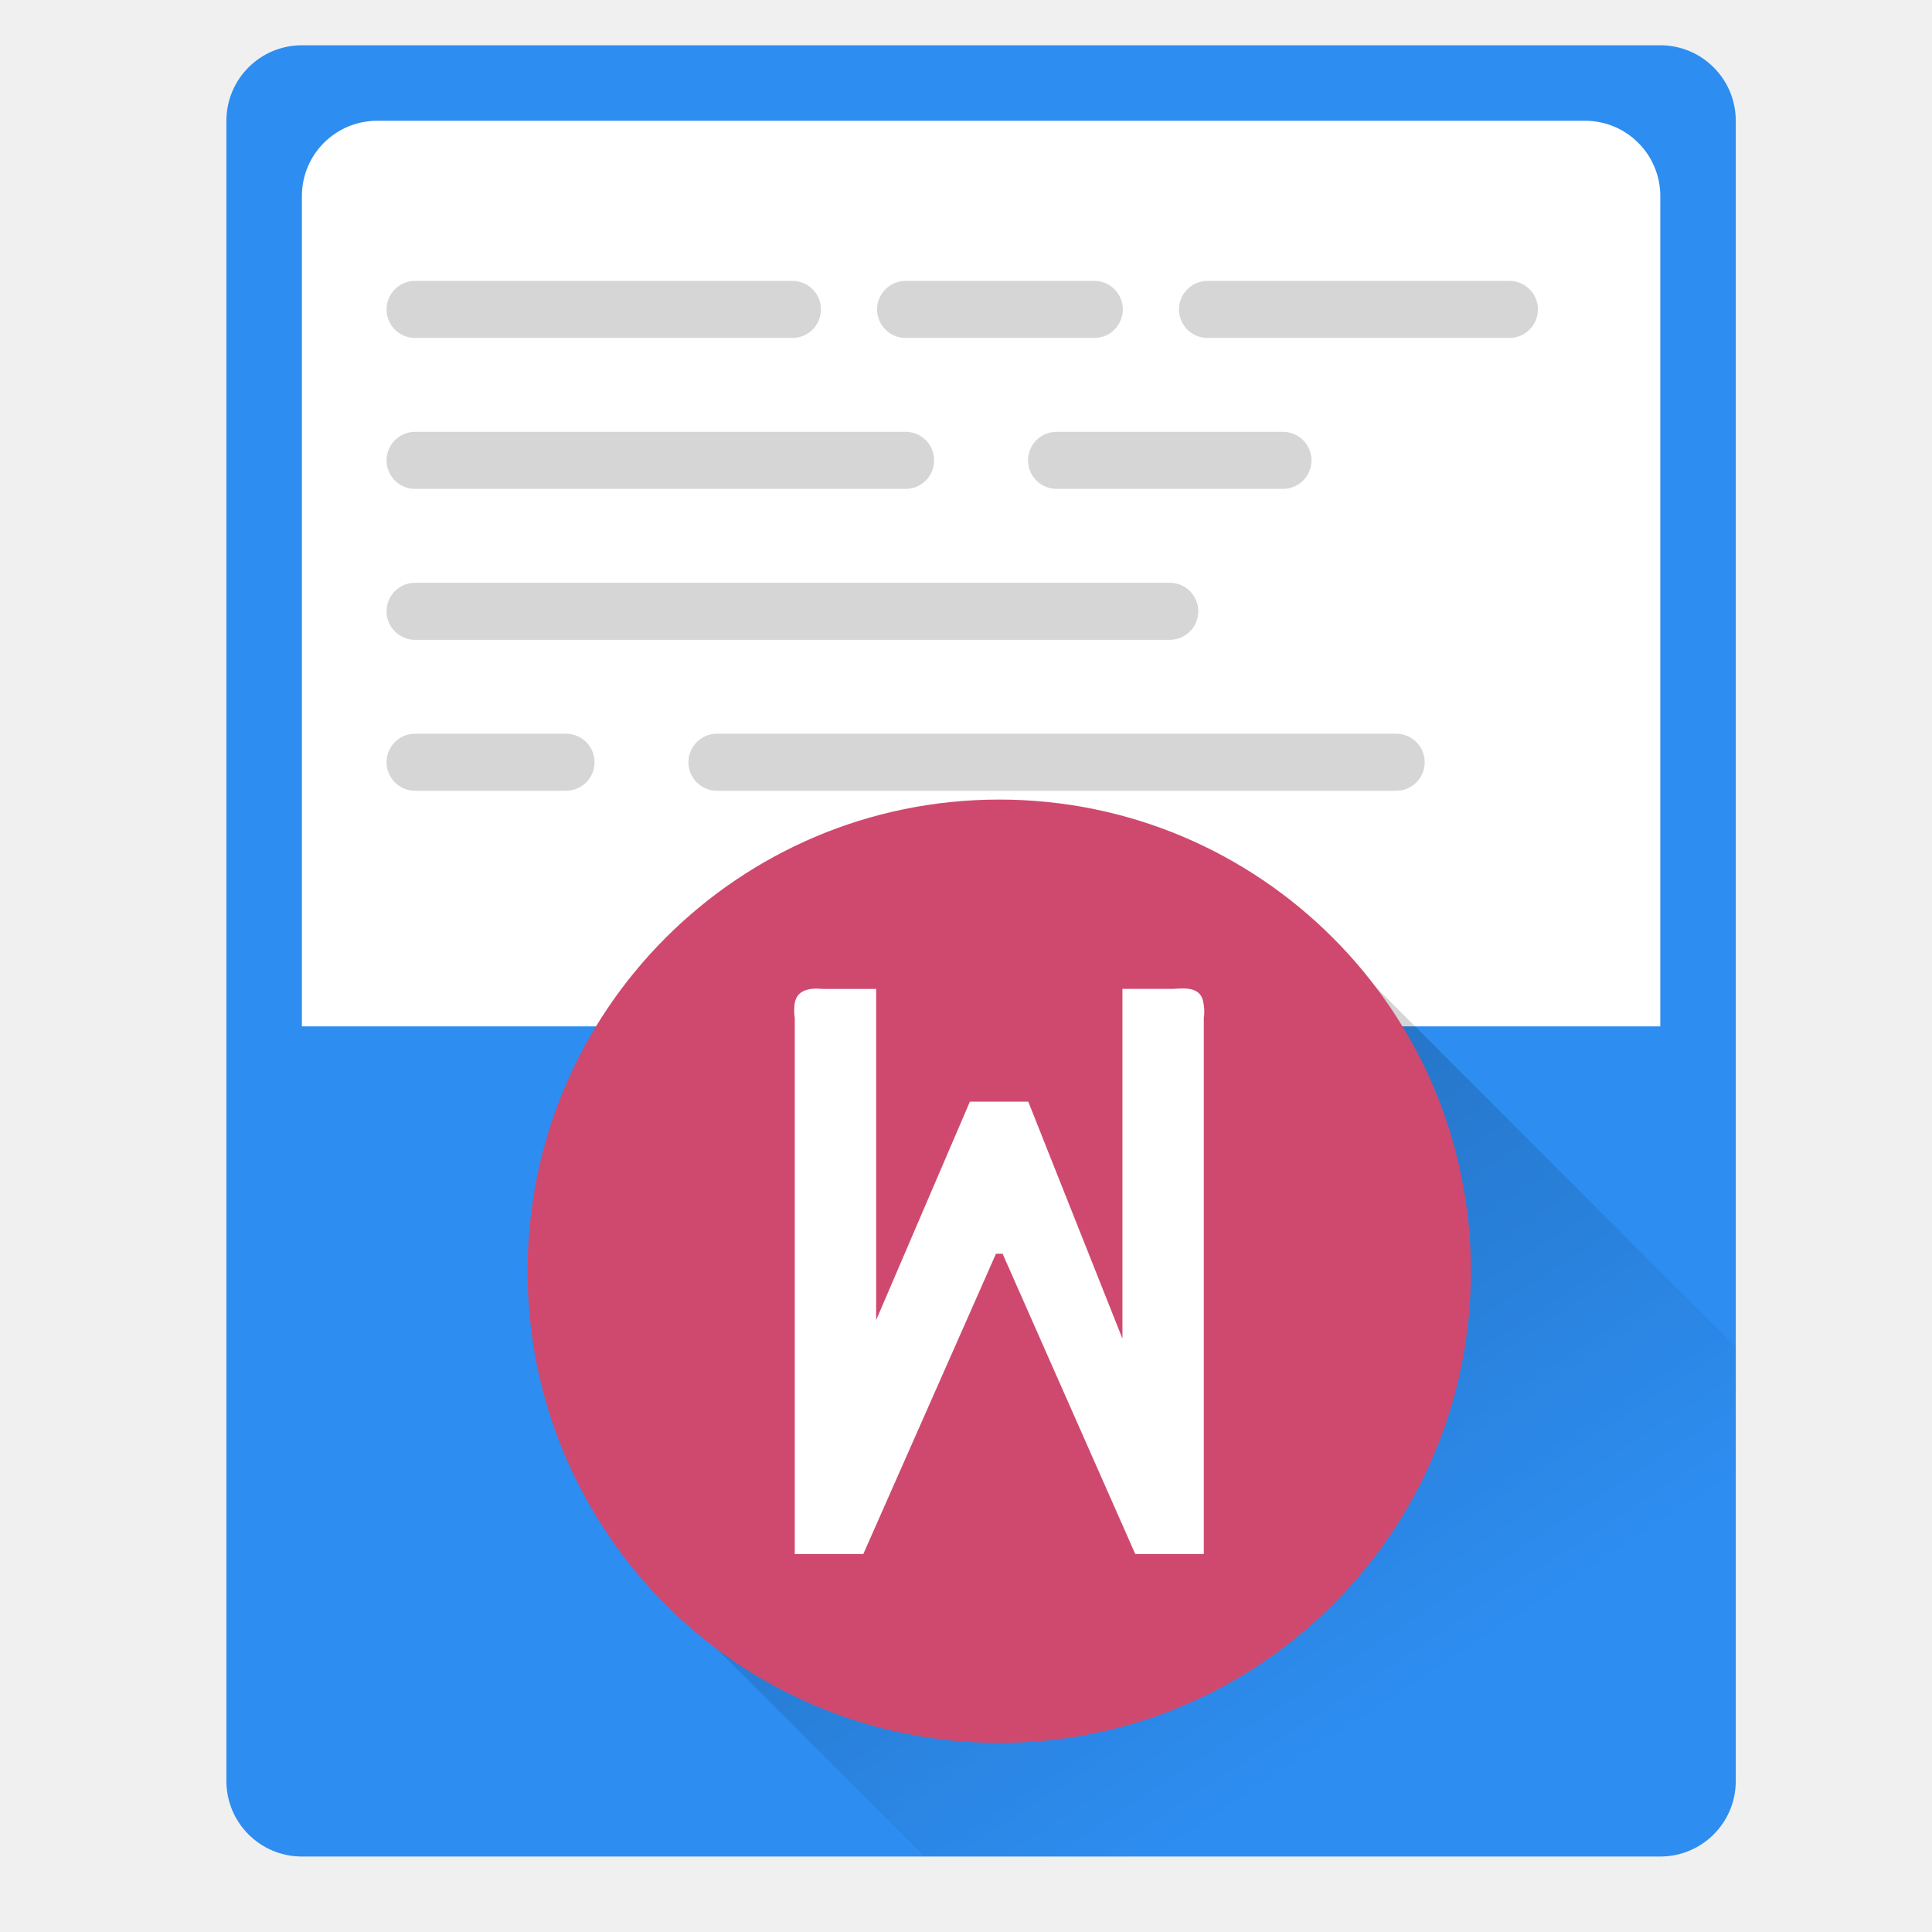
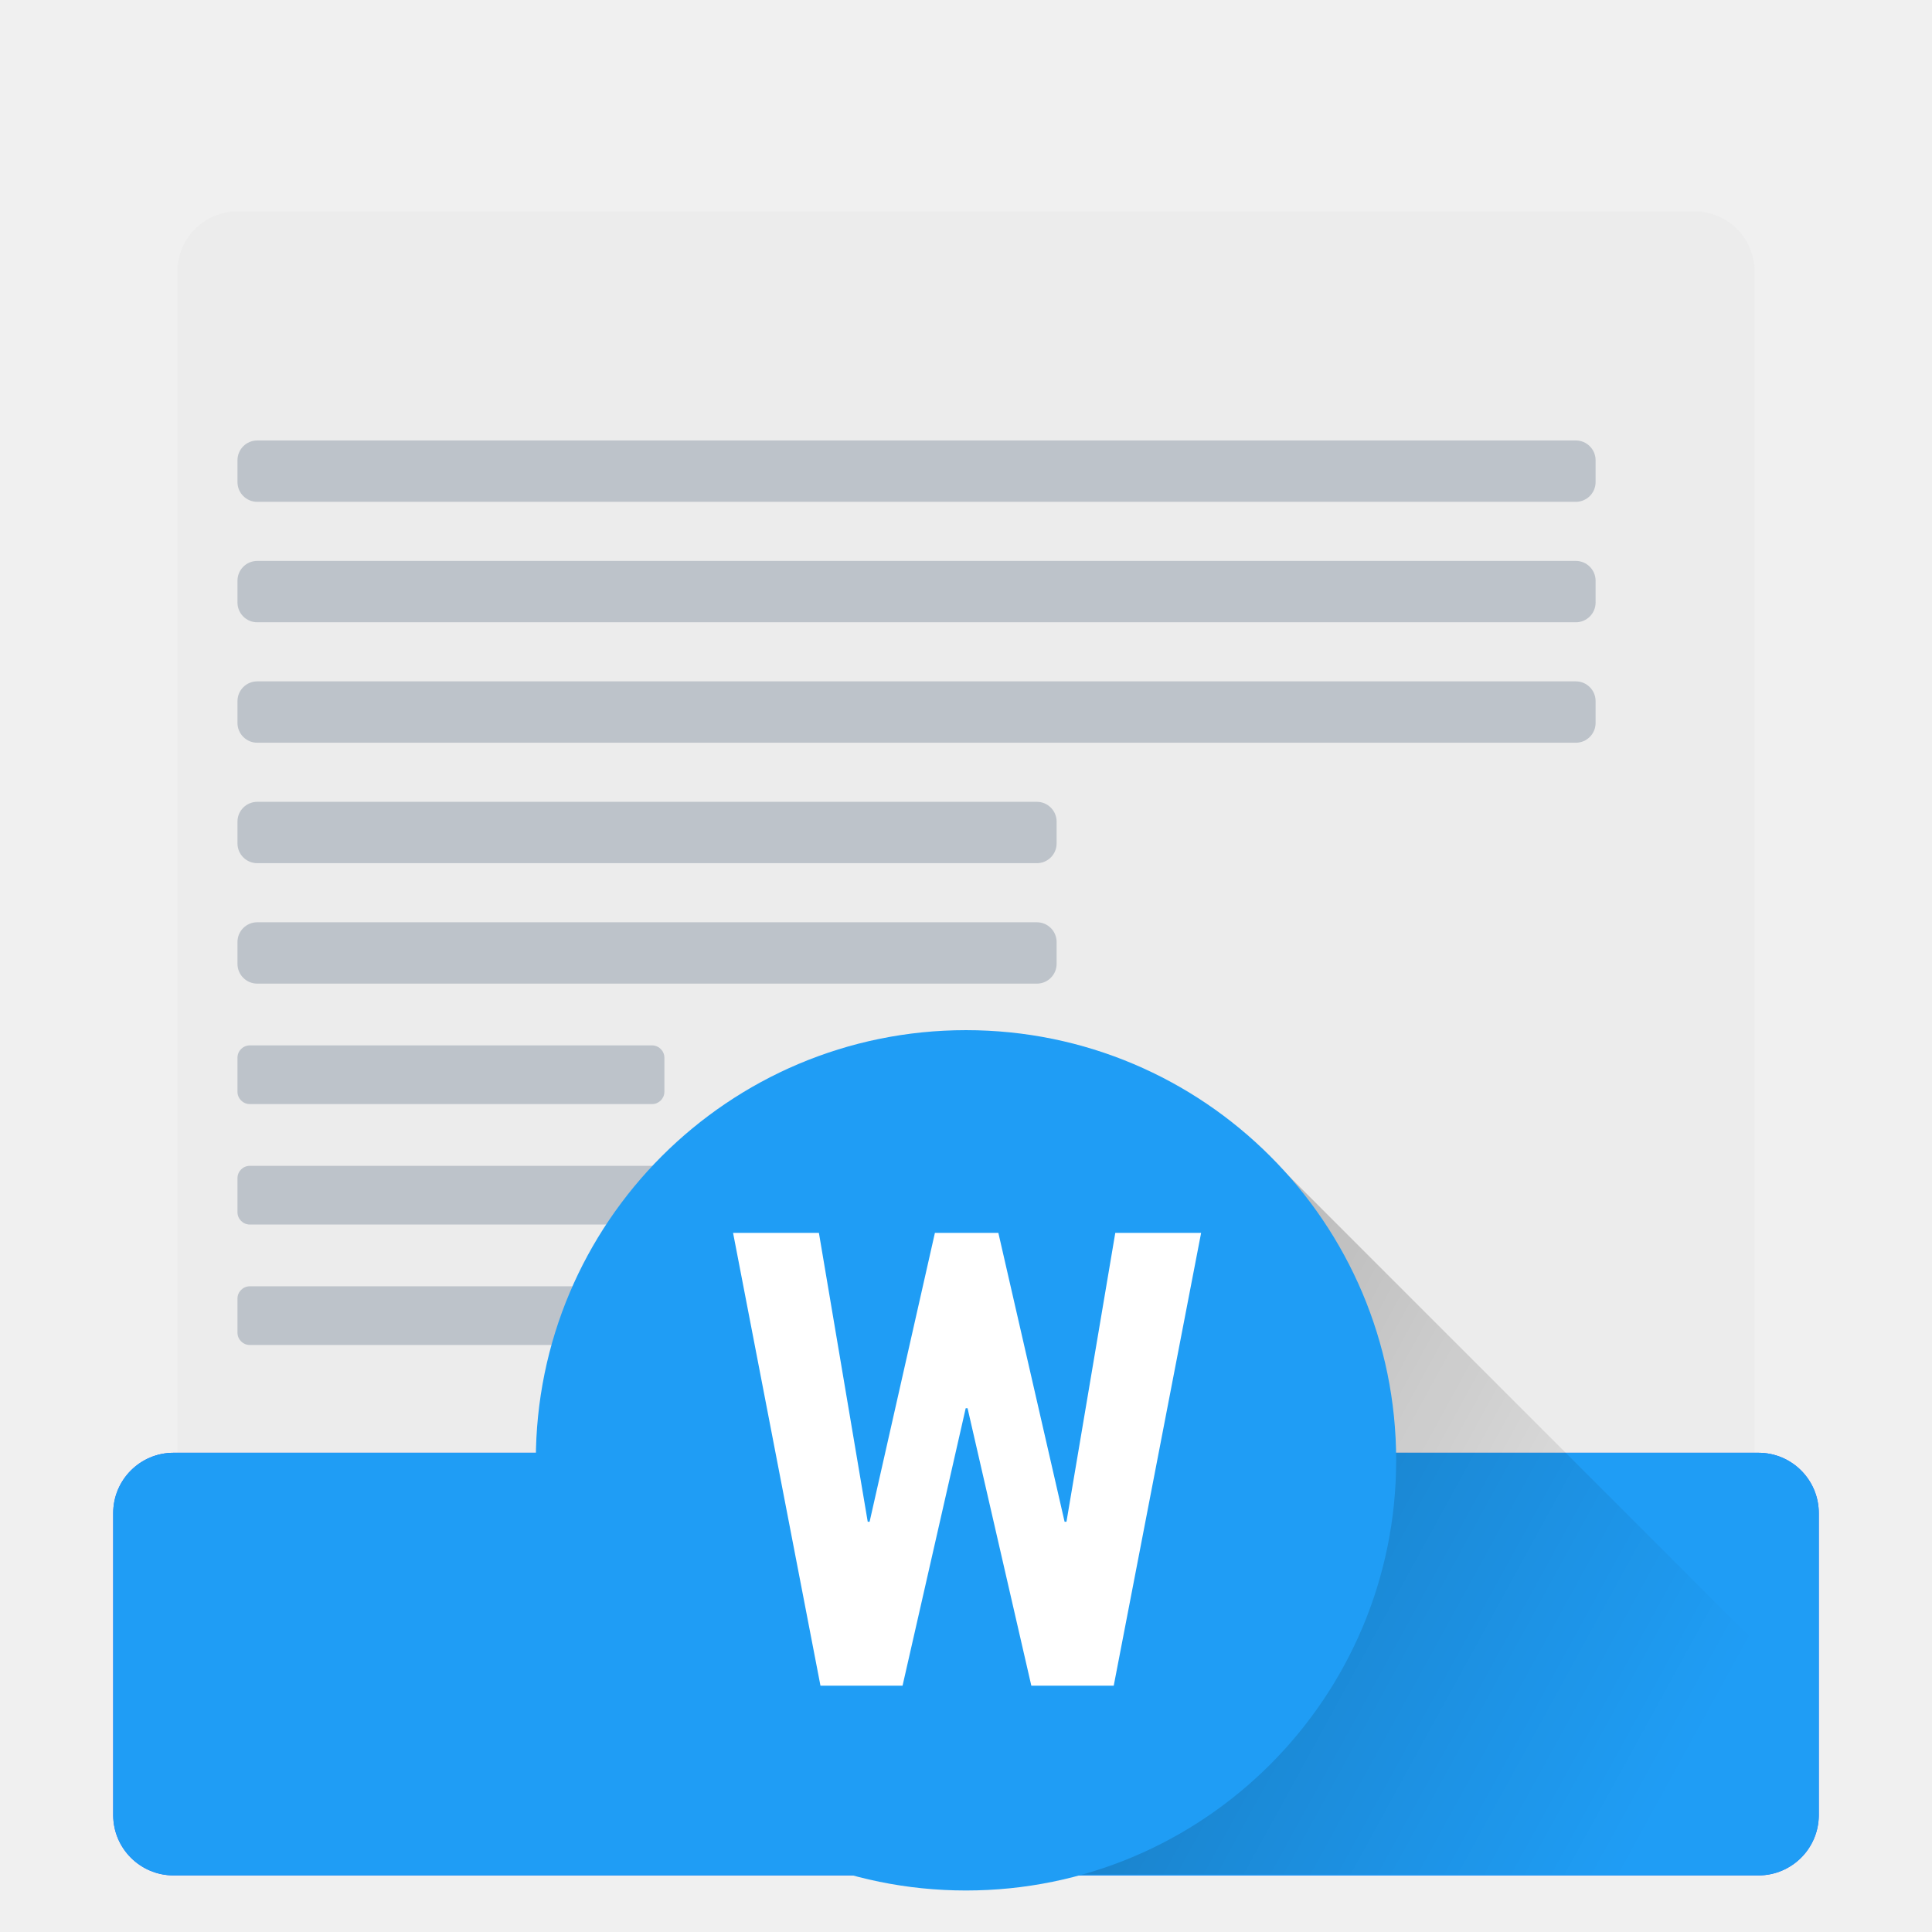
- <svg xmlns="http://www.w3.org/2000/svg" xmlns:xlink="http://www.w3.org/1999/xlink" width="512" height="512" viewBox="0 0 135.467 135.467" version="1.1" id="svg8">
-   <defs id="defs2">
-     <linearGradient id="linearGradient996">
-       <stop style="stop-color:#000000;stop-opacity:1;" offset="0" id="stop992" />
-       <stop style="stop-color:#000000;stop-opacity:0;" offset="1" id="stop994" />
-     </linearGradient>
-     <linearGradient id="linearGradient3887">
-       <stop id="stop3889" offset="0" style="stop-color:#008dff;stop-opacity:1;" />
-       <stop id="stop3891" offset="1" style="stop-color:#008dff;stop-opacity:0;" />
-     </linearGradient>
-     <clipPath id="clipPath3881" clipPathUnits="userSpaceOnUse">
-       <path transform="translate(-412,-17)" d="m 643,152.5 a 103.5,103.5 0 1 1 -207,0 103.5,103.5 0 1 1 207,0 z" id="path3883" style="fill:#008dff;fill-opacity:1;fill-rule:evenodd;stroke:none" />
-     </clipPath>
-     <linearGradient gradientUnits="userSpaceOnUse" y2="122.802" x2="518.549" y1="230.282" x1="621.262" id="linearGradient3893" xlink:href="#linearGradient3887" />
-     <clipPath id="clipPath935" clipPathUnits="userSpaceOnUse">
-       <circle r="234.5" cy="244.5" cx="254.5" id="circle937" style="fill:#6f8a91;fill-opacity:1;fill-rule:evenodd;stroke:none;stroke-width:2.266" />
-     </clipPath>
-     <linearGradient id="linearGradient3866">
-       <stop id="stop3868" offset="0" style="stop-color:#000000;stop-opacity:0.521" />
-       <stop id="stop3870" offset="1" style="stop-color:#2883c3;stop-opacity:0;" />
-     </linearGradient>
-     <linearGradient id="linearGradient3874">
-       <stop id="stop3876" offset="0" style="stop-color:#000d0e;stop-opacity:0.841;" />
-       <stop id="stop3878" offset="1" style="stop-color:#000000;stop-opacity:0;" />
-     </linearGradient>
-     <clipPath clipPathUnits="userSpaceOnUse" id="clipPath892">
-       <path style="fill:#ffffff;fill-opacity:0.255;stroke:none;stroke-width:1.526;stroke-linecap:round;stroke-linejoin:round;stroke-miterlimit:4;stroke-dasharray:none;stroke-opacity:1" d="M 38.524,20.232 V 51.239 h 3.597 V 20.232 Z M 14.126,21.003 V 52.011 H 17.723 V 21.003 Z M 5.992,21.259 V 52.267 H 9.591 V 21.259 Z m 24.398,1.371 v 31.006 h 3.597 V 22.63 Z m -20.331,1.626 v 31.008 h 3.597 V 24.257 Z m 24.397,0.086 v 31.008 h 3.599 V 24.343 Z M 1.927,25.799 V 56.807 H 5.524 V 25.799 Z m 16.265,0.086 v 31.008 h 3.597 V 25.885 Z m 24.398,0 v 31.008 h 3.597 V 25.885 Z m -16.265,2.228 v 31.006 h 3.597 V 28.112 Z M 22.259,30.767 v 31.008 h 3.597 V 30.767 Z" id="path894" />
-     </clipPath>
-     <clipPath id="clipPath3881-3" clipPathUnits="userSpaceOnUse">
-       <path transform="translate(-412,-17)" d="m 643,152.5 a 103.5,103.5 0 1 1 -207,0 103.5,103.5 0 1 1 207,0 z" id="path3883-6" style="fill:#008dff;fill-opacity:1;fill-rule:evenodd;stroke:none" />
-     </clipPath>
-     <linearGradient id="linearGradient4019">
-       <stop id="stop4021" style="stop-color:#adcce1;stop-opacity:1;" offset="0" />
-       <stop id="stop4023" style="stop-color:#6bbfe1;stop-opacity:1;" offset="0.262" />
-       <stop id="stop4025" style="stop-color:#2596d1;stop-opacity:1;" offset="0.746" />
-       <stop id="stop4027" style="stop-color:#2372c0;stop-opacity:1;" offset="1" />
-     </linearGradient>
-     <linearGradient id="linearGradient4085">
-       <stop id="stop4087" style="stop-color:#ffffff;stop-opacity:1" offset="0" />
-       <stop id="stop4089" style="stop-color:#ffffff;stop-opacity:0.2" offset="0.063" />
-       <stop id="stop4091" style="stop-color:#ffffff;stop-opacity:0.2" offset="0.951" />
-       <stop id="stop4093" style="stop-color:#ffffff;stop-opacity:0.392" offset="1" />
-     </linearGradient>
-     <filter color-interpolation-filters="sRGB" id="filter3174">
-       <feGaussianBlur id="feGaussianBlur3176" stdDeviation="1.71" />
-     </filter>
-     <linearGradient x1="45.448" y1="92.54" x2="45.448" y2="7.017" id="ButtonShadow" gradientUnits="userSpaceOnUse" gradientTransform="scale(1.005865,0.994169)">
-       <stop id="stop3750" style="stop-color:#000000;stop-opacity:1" offset="0" />
-       <stop id="stop3752" style="stop-color:#000000;stop-opacity:0.588" offset="1" />
-     </linearGradient>
-     <linearGradient id="linearGradient5048-8-7">
-       <stop id="stop5050-4-2" style="stop-color:#000000;stop-opacity:0" offset="0" />
-       <stop id="stop5056-7-4" style="stop-color:#000000;stop-opacity:1" offset="0.5" />
-       <stop id="stop5052-0-1-7" style="stop-color:#000000;stop-opacity:0" offset="1" />
-     </linearGradient>
-     <linearGradient id="linearGradient3851">
-       <stop offset="0" style="stop-color:#5b8da7;stop-opacity:1;" id="stop3853" />
-       <stop offset="1" style="stop-color:#1c3447;stop-opacity:1;" id="stop3855" />
-     </linearGradient>
-     <filter color-interpolation-filters="sRGB" id="filter3174-0">
-       <feGaussianBlur id="feGaussianBlur3176-9" stdDeviation="1.71" />
-     </filter>
-     <clipPath clipPathUnits="userSpaceOnUse" id="clipPath916">
-       <g transform="matrix(1.150355,0,0,1.150355,-4.486124,-7.525565)" style="display:inline;opacity:0.99;fill:#126136;fill-opacity:1" id="g920">
-         <path id="path918" d="M 44.322,27.405 A 19.73,19.73 0 0 1 24.592,47.135 19.73,19.73 0 0 1 4.863,27.405 19.73,19.73 0 0 1 24.592,7.675 19.73,19.73 0 0 1 44.322,27.405 Z" style="fill:#126136;fill-opacity:1;stroke:none;stroke-width:1.491" />
-       </g>
-     </clipPath>
-     <linearGradient gradientTransform="rotate(-90,24,24)" gradientUnits="userSpaceOnUse" x2="47" x1="1" id="linearGradient3764">
-       <stop id="stop7" stop-opacity="1" stop-color="#0bb8f9" />
-       <stop id="stop9" stop-opacity="1" stop-color="#20bef9" offset="1" />
-     </linearGradient>
-     <clipPath id="clipPath-275571731">
-       <g id="g12" transform="translate(0,-1004.362)">
-         <path style="fill:#1890d0" id="path14" transform="matrix(15.33333,0,0,11.5,415,878.8622)" d="m -24,13 c 0,1.105 -0.672,2 -1.5,2 -0.828,0 -1.5,-0.895 -1.5,-2 0,-1.105 0.672,-2 1.5,-2 0.828,0 1.5,0.895 1.5,2 z" />
-       </g>
-     </clipPath>
-     <clipPath id="clipPath-284952804">
-       <g id="g17" transform="translate(0,-1004.362)">
-         <path style="fill:#1890d0" id="path19" transform="matrix(15.33333,0,0,11.5,415,878.8622)" d="m -24,13 c 0,1.105 -0.672,2 -1.5,2 -0.828,0 -1.5,-0.895 -1.5,-2 0,-1.105 0.672,-2 1.5,-2 0.828,0 1.5,0.895 1.5,2 z" />
-       </g>
-     </clipPath>
-     <linearGradient x2="47" x1="1" gradientTransform="rotate(-90,24,24)" gradientUnits="userSpaceOnUse" id="linearGradient3806" xlink:href="#linearGradient3764" />
-     <linearGradient xlink:href="#linearGradient996" id="linearGradient998" x1="-10.583" y1="64.167" x2="121.708" y2="265.25" gradientUnits="userSpaceOnUse" gradientTransform="matrix(3.779528,0,0,3.779528,0,-610.5196)" />
-   </defs>
-   <g id="layer1" transform="translate(0,-161.5333)">
-     <rect style="opacity:1;fill:#2d8df0;fill-opacity:1;stroke:none;stroke-width:0.794;stroke-linecap:round;stroke-linejoin:round;stroke-miterlimit:4;stroke-dasharray:none;stroke-dashoffset:0;stroke-opacity:1" id="rect817" width="105.833" height="127" x="15.875" y="164.708" ry="5.292" />
-     <path style="opacity:1;fill:#ffffff;fill-opacity:1;stroke:none;stroke-width:0.794;stroke-linecap:round;stroke-linejoin:round;stroke-miterlimit:4;stroke-dasharray:none;stroke-dashoffset:0;stroke-opacity:1" d="M 26.458,170 H 111.125 c 2.932,0 5.292,2.36 5.292,5.292 l 0,58.208 H 21.167 l 0,-58.208 c 0,-2.932 2.36,-5.292 5.292,-5.292 z" id="rect819" />
-     <path style="fill:none;stroke:#6d6d6d;stroke-width:4;stroke-linecap:round;stroke-linejoin:miter;stroke-opacity:0.274;stroke-miterlimit:4;stroke-dasharray:none" d="M 29.104,183.229 H 55.562" id="path822" />
-     <path style="fill:none;stroke:#6d6d6d;stroke-width:4;stroke-linecap:round;stroke-linejoin:miter;stroke-opacity:0.274;stroke-miterlimit:4;stroke-dasharray:none" d="M 63.5,183.229 H 76.729" id="path824" />
-     <path style="fill:none;stroke:#6d6d6d;stroke-width:4;stroke-linecap:round;stroke-linejoin:miter;stroke-opacity:0.274;stroke-miterlimit:4;stroke-dasharray:none" d="M 84.667,183.229 H 105.833" id="path826" />
-     <path style="fill:none;stroke:#6d6d6d;stroke-width:4;stroke-linecap:round;stroke-linejoin:miter;stroke-opacity:0.274;stroke-miterlimit:4;stroke-dasharray:none" d="M 29.104,193.812 H 63.5" id="path828" />
-     <path style="fill:none;stroke:#6d6d6d;stroke-width:4;stroke-linecap:round;stroke-linejoin:miter;stroke-opacity:0.274;stroke-miterlimit:4;stroke-dasharray:none" d="m 74.083,193.812 h 15.875" id="path830" />
-     <path style="fill:none;stroke:#6d6d6d;stroke-width:4;stroke-linecap:round;stroke-linejoin:miter;stroke-opacity:0.274;stroke-miterlimit:4;stroke-dasharray:none" d="M 29.104,204.396 H 82.021" id="path832" />
-     <path style="fill:none;stroke:#6d6d6d;stroke-width:4;stroke-linecap:round;stroke-linejoin:miter;stroke-opacity:0.274;stroke-miterlimit:4;stroke-dasharray:none" d="M 29.104,214.979 H 39.688" id="path834" />
-     <path style="fill:none;stroke:#6d6d6d;stroke-width:4;stroke-linecap:round;stroke-linejoin:miter;stroke-opacity:0.274;stroke-miterlimit:4;stroke-dasharray:none" d="M 50.271,214.979 H 97.896" id="path836" />
-     <path style="fill:url(#linearGradient998);fill-opacity:1;stroke:none;stroke-width:1px;stroke-linecap:butt;stroke-linejoin:miter;stroke-opacity:1" d="M 360 257 L 185 432 L 245 492 L 440 492 C 451.08 492 460 483.08 460 472 L 460 357 L 360 257 z " transform="matrix(0.2645833,0,0,0.2645833,0,161.5333)" id="path990" />
-     <circle style="opacity:1;fill:#cf496f;fill-opacity:1;stroke:none;stroke-width:0.265;stroke-linecap:round;stroke-linejoin:round;stroke-miterlimit:4;stroke-dasharray:none;stroke-dashoffset:0;stroke-opacity:0.274" id="path853" cx="70.065" cy="250.67" r="33.073" />
-     <g aria-label="W" style="font-style:normal;font-variant:normal;font-weight:bold;font-stretch:normal;font-size:21.167px;line-height:1.25;font-family:'TeX Gyre Heros';-inkscape-font-specification:'TeX Gyre Heros Bold';letter-spacing:0px;word-spacing:0px;fill:#ffffff;fill-opacity:1;stroke:none;stroke-width:0.265" id="text851">
-       <path d="m 55.697,232.206 q 0,-1.519 1.953,-1.333 h 3.783 v 23.223 l 6.573,-15.317 h 4.093 l 6.604,16.619 v -24.526 h 3.566 q 0.372,-0.031 0.713,-0.031 1.147,0 1.364,0.837 0.155,0.682 0.062,1.209 v 37.61 h -4.806 l -9.302,-21.053 h -0.465 l -9.302,21.053 h -4.806 v -37.61 q -0.062,-0.341 -0.031,-0.682 z" style="font-style:normal;font-variant:normal;font-weight:bold;font-stretch:normal;font-size:63.5px;font-family:Uroob;-inkscape-font-specification:'Uroob Bold';fill:#ffffff;stroke-width:0.265" id="path3082" />
-     </g>
+ <svg xmlns="http://www.w3.org/2000/svg" height="512" width="512">
+   <linearGradient id="a" gradientUnits="userSpaceOnUse" x1="-241" x2="454" y1="73" y2="454">
+     <stop offset="0" />
+     <stop offset="1" stop-opacity="0" />
+   </linearGradient>
+   <rect fill="#ececec" height="366" rx="16" width="418" x="47" y="56" />
+   <rect fill="#1f61f5" height="112" rx="16" width="452" x="30" y="385" />
+   <rect fill="#1f9df5" height="112" rx="16" width="452" x="30" y="385" />
+   <path d="m336.607 306.691-57.607 22.309-4 56-7.986 111.797h183.768l-3.617 10.562c47.36-1.024 85.929-1.958 87.795-2.318l-52.959-52.959-67.084-67.082z" fill="url(#a)" />
+   <rect fill="#96a1ae" fill-opacity=".537" height="15.556" rx="3.272" width="113.137" x="62.933" y="340.88" />
+   <rect fill="#96a1ae" fill-opacity=".537" height="15.556" rx="3.272" width="113.137" x="62.933" y="308.959" />
+   <circle cx="256" cy="387" fill="#1f9df5" r="114" />
+   <g fill="#96a1ae">
+     <rect fill-opacity=".537" height="15.556" rx="3.272" width="113.137" x="62.933" y="277.039" />
+     <rect fill-opacity=".537" height="16.263" rx="5.243" width="359.917" x="62.933" y="116.727" />
+     <rect fill-opacity=".537" height="16.263" rx="5.243" width="359.917" x="62.933" y="148.648" />
+     <rect fill-opacity=".537" height="16.263" rx="5.243" width="359.917" x="62.933" y="180.569" />
+     <rect fill-opacity=".537" height="16.263" rx="5.243" width="217.082" x="62.933" y="212.49" />
+     <rect fill-opacity=".537" height="16.263" rx="5.243" width="217.082" x="62.933" y="244.411" />
  </g>
+   <path d="m282.129 403.285h.494l12.94-76.566h22.747l-23.159 120h-21.841l-16.896-73.516h-.495l-16.731 73.516h-21.758l-23.159-120h22.747l12.94 76.566h.495l17.308-76.566h16.813z" fill="#fff" />
</svg>
